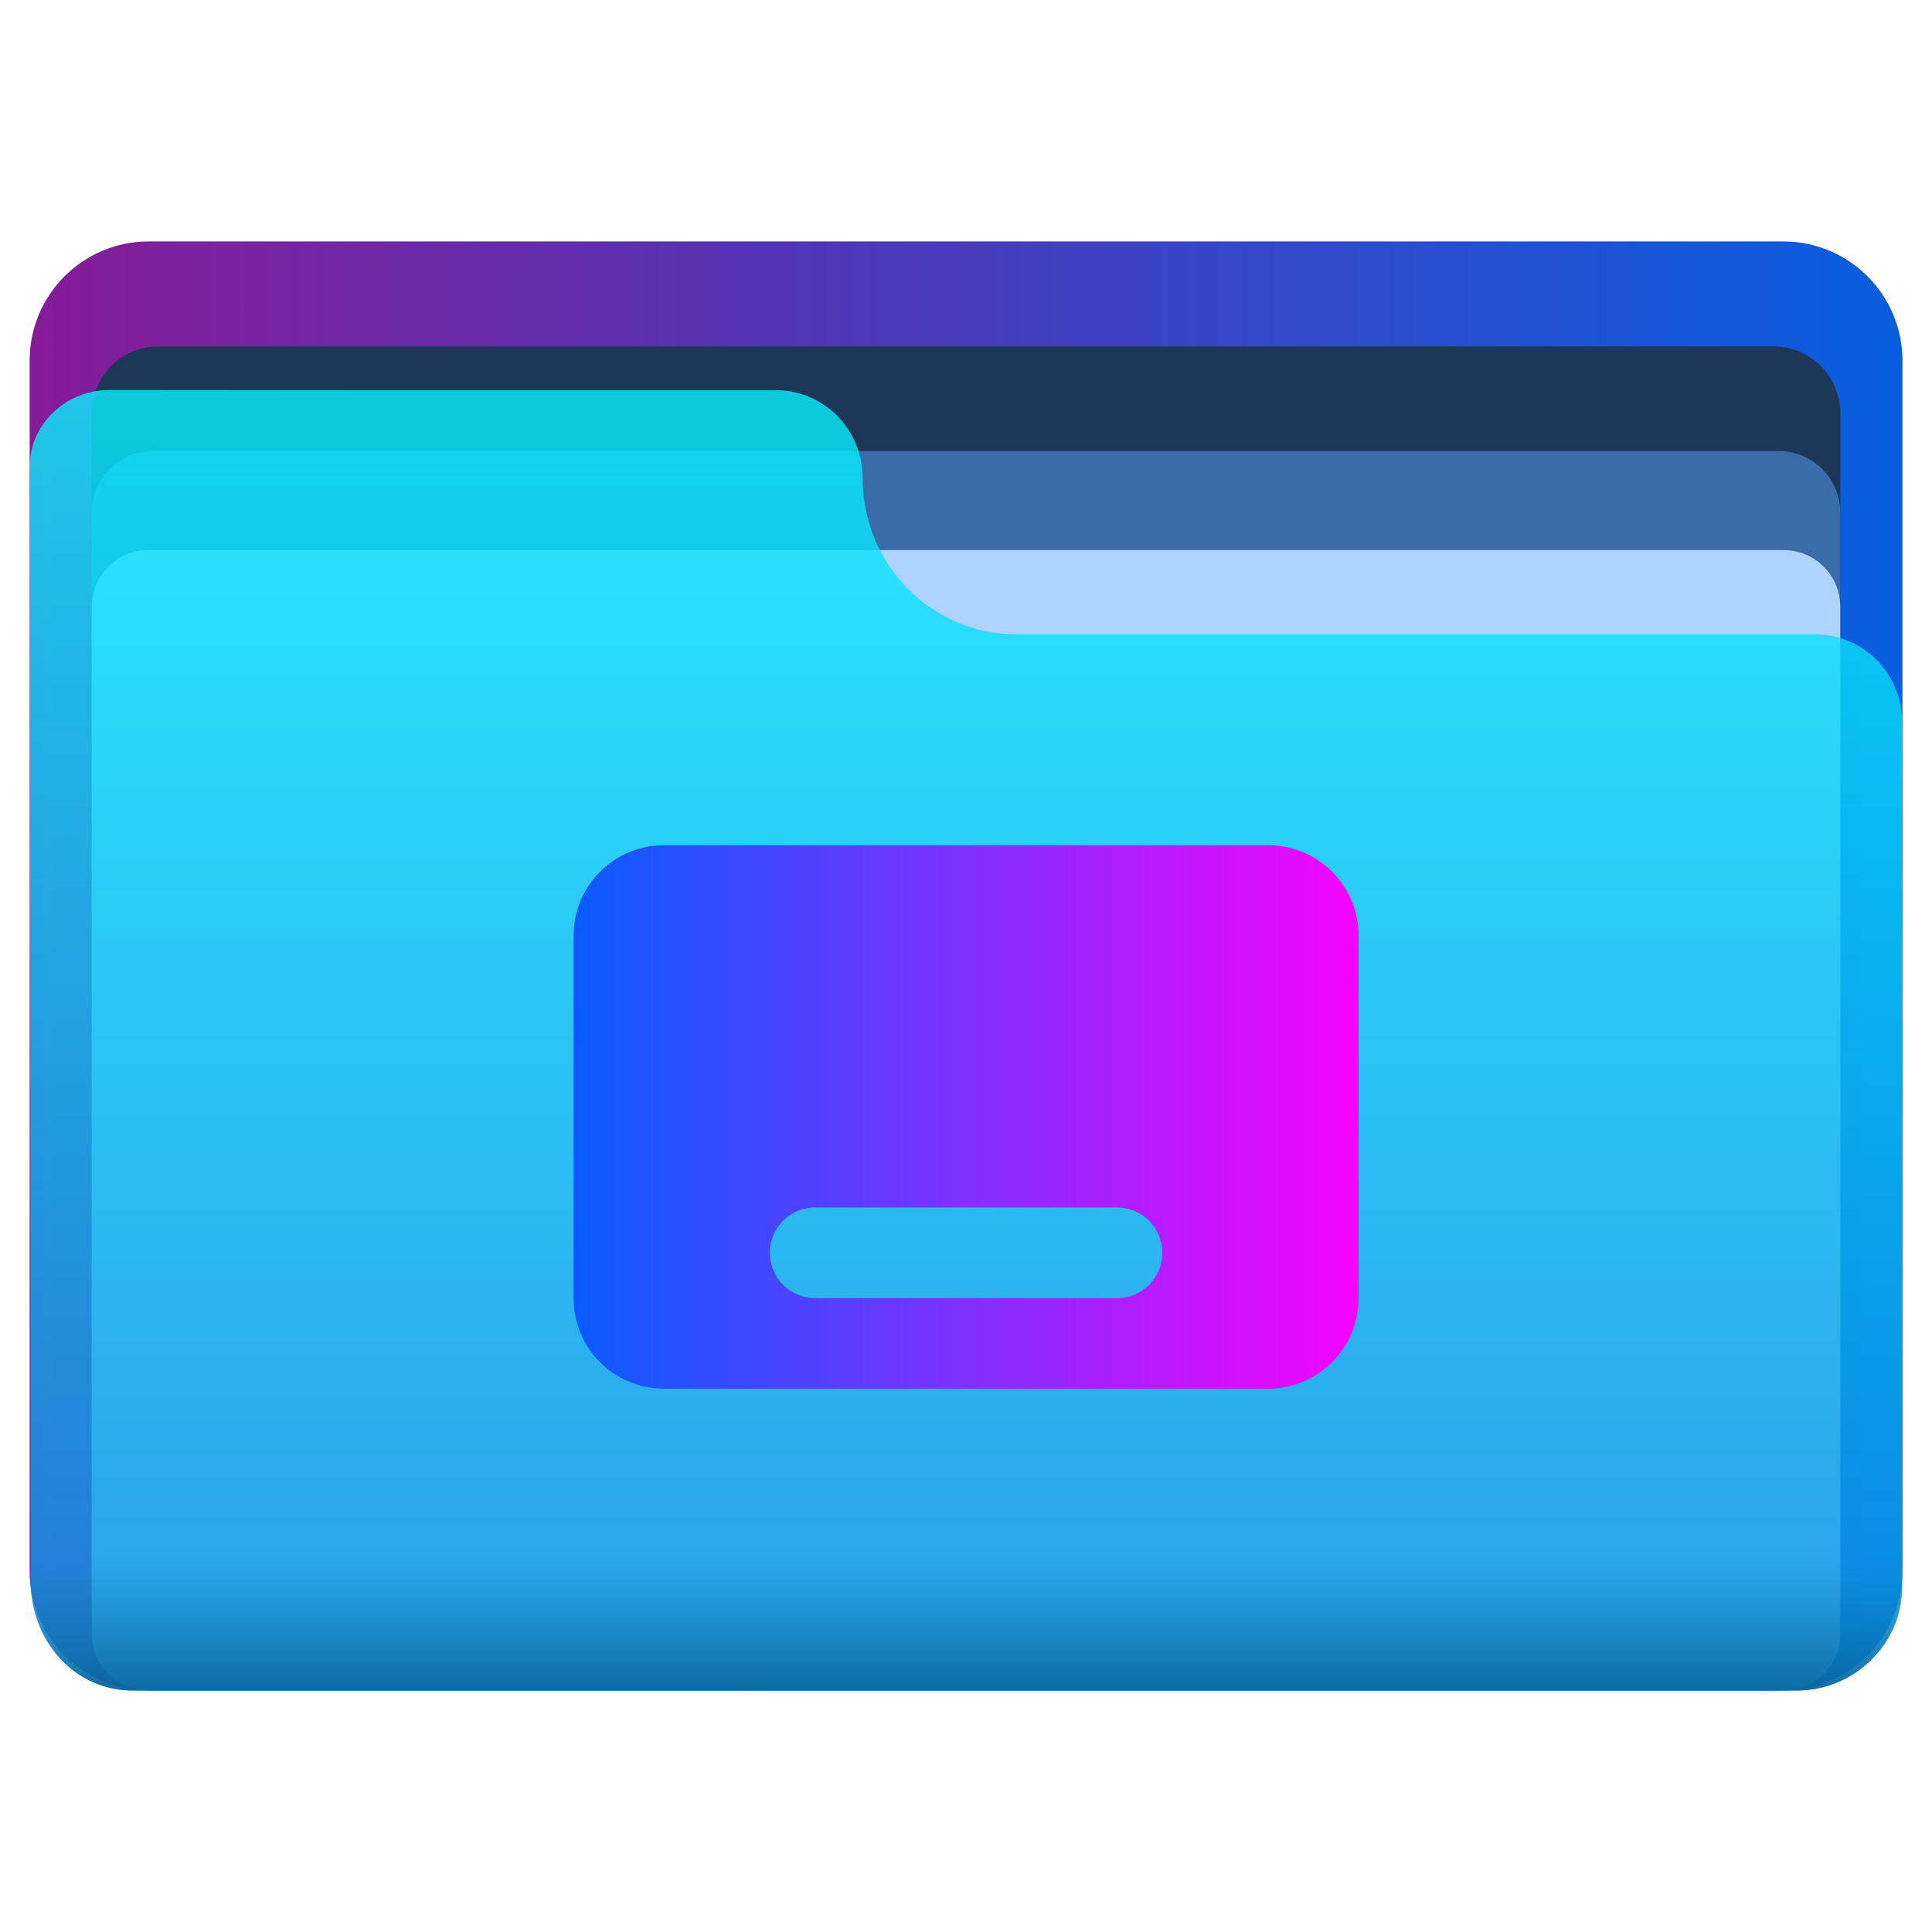
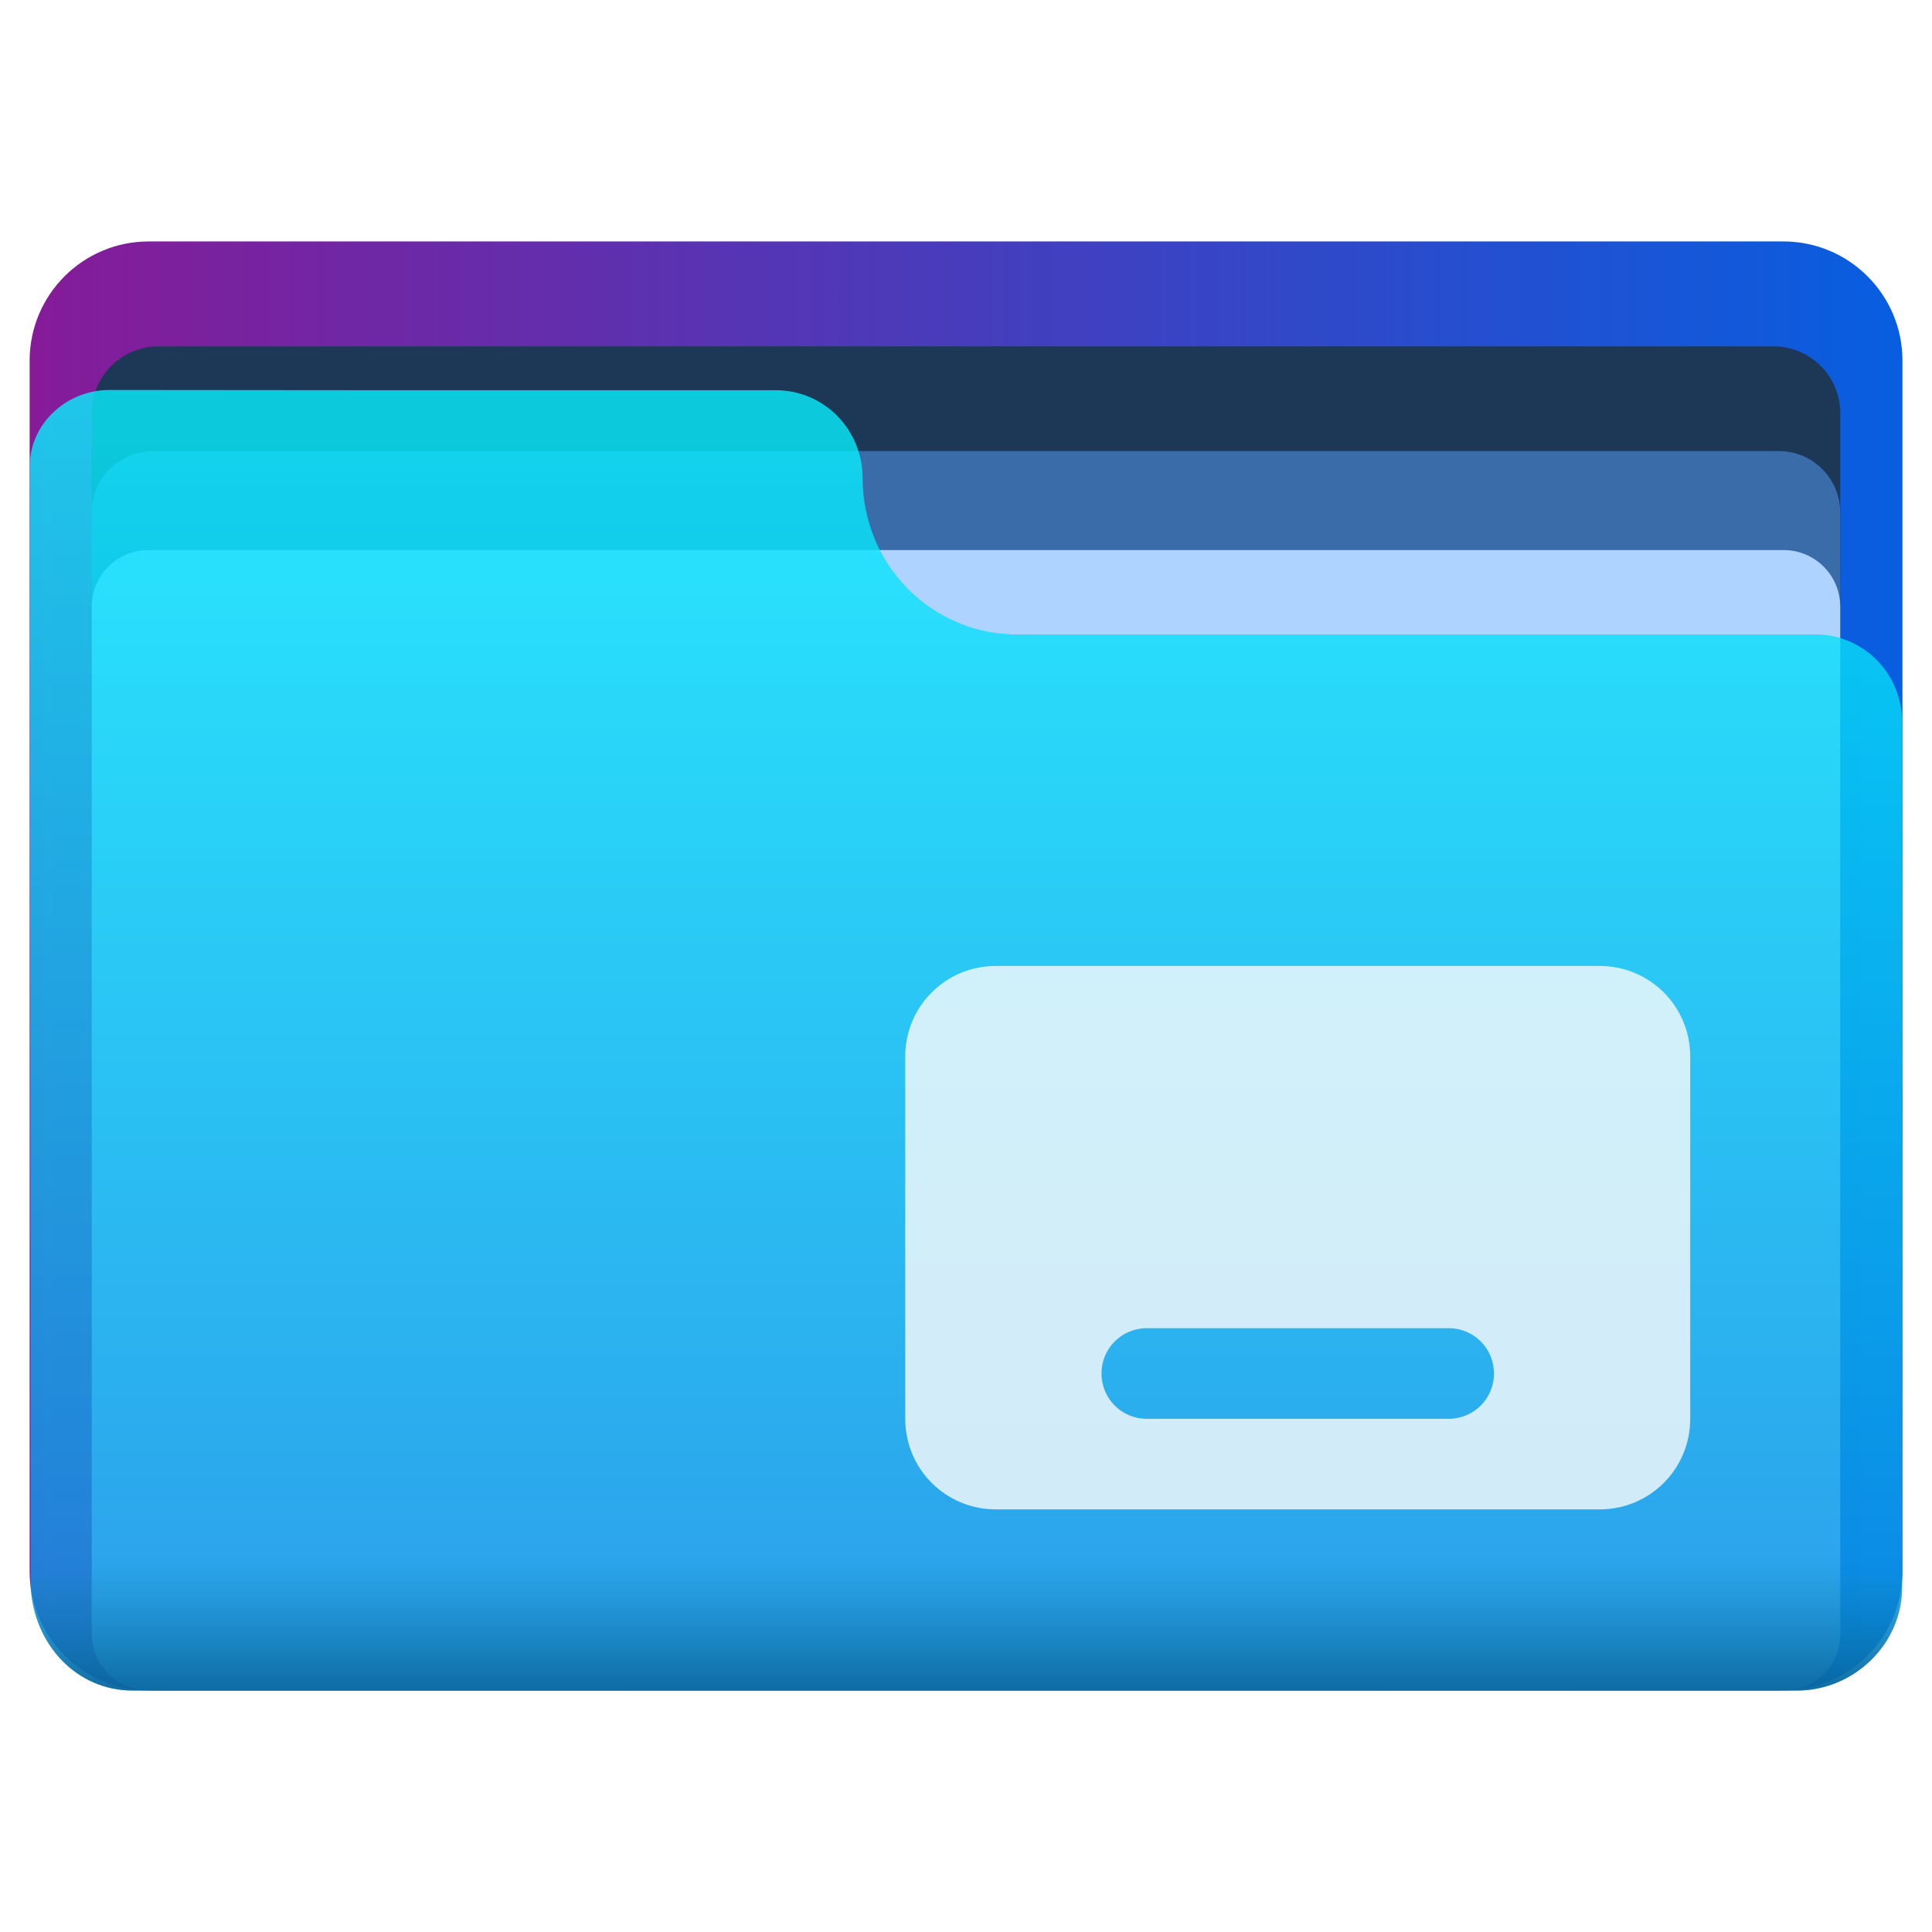
<svg xmlns="http://www.w3.org/2000/svg" width="64" height="64" version="1.1" viewBox="0 0 16.933 16.933">
  <defs>
    <linearGradient id="linearGradient60884-3" x1="157.33" x2="247.31" y1="69.985" y2="69.985" gradientTransform="matrix(.18033 0 0 .18033 -28.018 -4.154)" gradientUnits="userSpaceOnUse">
      <stop stop-color="#861b98" offset="0" />
      <stop stop-color="#085ee0" offset="1" />
    </linearGradient>
    <linearGradient id="linearGradient47593-7" x1="193.68" x2="193.68" y1="43.371" y2="103.22" gradientTransform="matrix(.17854 0 0 .18033 -27.733 -4.154)" gradientUnits="userSpaceOnUse">
      <stop stop-color="#07effe" offset="0" />
      <stop stop-color="#0b92e5" offset="1" />
    </linearGradient>
    <linearGradient id="linearGradient2806" x1=".707" x2=".707" y1="14.743" y2="3.539" gradientTransform="translate(3.8869)" gradientUnits="userSpaceOnUse">
      <stop stop-color="#075e91" offset="0" />
      <stop stop-color="#077faa" stop-opacity="0" offset=".1" />
      <stop stop-color="#07effe" stop-opacity="0" offset="1" />
    </linearGradient>
-     <linearGradient id="linearGradient1579" x1="4.762" x2="12.171" y1="9.789" y2="9.789" gradientTransform="translate(0 -11.553)" gradientUnits="userSpaceOnUse">
-       <stop stop-color="#005fff" offset="0" />
-       <stop stop-color="#f0f" offset="1" />
-     </linearGradient>
  </defs>
  <circle cx="-330.35" cy="-328.38" r="0" fill="#5e4aa6" stroke-width=".265" />
  <circle cx="-312.93" cy="-341.25" r="0" fill="#5e4aa6" stroke-width=".265" />
  <g transform="matrix(1.0116 0 0 1.0116 -.098288 -.098288)" fill-rule="evenodd" stroke-width=".18">
    <rect x=".354" y="2.189" width="16.226" height="12.554" ry="1.032" fill="url(#linearGradient60884-3)" style="paint-order:stroke fill markers" />
    <rect x=".892" y="3.098" width="15.149" height="11.645" ry=".578" fill="#1d3857" style="paint-order:stroke fill markers" />
    <rect x=".892" y="4.005" width="15.149" height="10.738" ry=".533" fill="#3a6caa" style="paint-order:stroke fill markers" />
    <rect x=".892" y="4.863" width="15.149" height="9.881" ry=".49" fill="#afd3ff" style="paint-order:stroke fill markers" />
-     <path d="m1.044 3.476c-0.381 0-0.709 0.31-0.688 0.695 0 3.226 0.007 6.427 0.007 9.679 0.03 0.494 0.395 0.894 0.885 0.894h14.418c0.49 0 0.911-0.399 0.911-0.894l1.51e-4 -4.437c0-0.063 7.22e-4 -0.118 7.22e-4 -0.181v-2.875c0-0.053-0.005-0.104-0.015-0.154-0.01-0.05-0.025-0.098-0.044-0.144-0.019-0.046-0.042-0.089-0.069-0.13-0.027-0.041-0.058-0.079-0.092-0.113-0.034-0.035-0.072-0.066-0.112-0.093-0.04-0.027-0.083-0.051-0.128-0.07-0.045-0.019-0.093-0.034-0.142-0.044-0.049-0.01-0.1-0.015-0.153-0.015h-6.91c-0.047 0-0.092-0.002-0.138-0.007-0.045-0.005-0.09-0.011-0.134-0.02-0.044-0.009-0.087-0.02-0.129-0.033-0.042-0.013-0.083-0.029-0.123-0.046-0.04-0.017-0.079-0.036-0.118-0.057-0.038-0.021-0.075-0.044-0.111-0.068-0.036-0.024-0.07-0.05-0.103-0.078-0.033-0.028-0.065-0.057-0.095-0.087-0.03-0.031-0.059-0.063-0.086-0.097-0.027-0.033-0.053-0.068-0.077-0.104-0.024-0.036-0.046-0.073-0.067-0.112-0.021-0.038-0.04-0.078-0.056-0.119-0.017-0.041-0.032-0.082-0.045-0.125-0.013-0.043-0.024-0.086-0.033-0.13-0.009-0.044-0.016-0.089-0.02-0.135-0.004-0.044-0.007-0.089-0.007-0.135 0-0.053-0.005-0.104-0.015-0.154-0.01-0.05-0.025-0.098-0.044-0.144-0.019-0.046-0.042-0.089-0.069-0.13-0.027-0.041-0.058-0.079-0.092-0.113-0.034-0.035-0.072-0.066-0.112-0.093-0.04-0.027-0.083-0.051-0.128-0.07-0.045-0.019-0.093-0.034-0.142-0.044-0.049-0.01-0.1-0.015-0.153-0.015h-3.393z" fill="url(#linearGradient47593-7)" opacity=".8" style="paint-order:stroke fill markers" />
-     <path d="m1.044 3.476c-0.381 0-0.709 0.31-0.688 0.695 0 3.226 0.007 6.427 0.007 9.679 0.03 0.494 0.395 0.894 0.885 0.894h14.418c0.49 0 0.911-0.399 0.911-0.894l1.51e-4 -4.437c0-0.063 7.22e-4 -0.118 7.22e-4 -0.181v-2.875c0-0.053-0.005-0.104-0.015-0.154-0.01-0.05-0.025-0.098-0.044-0.144-0.019-0.046-0.042-0.089-0.069-0.13-0.027-0.041-0.058-0.079-0.092-0.113-0.034-0.035-0.072-0.066-0.112-0.093-0.04-0.027-0.083-0.051-0.128-0.07-0.045-0.019-0.093-0.034-0.142-0.044-0.049-0.01-0.1-0.015-0.153-0.015h-6.91c-0.047 0-0.092-0.002-0.138-0.007-0.045-0.005-0.09-0.011-0.134-0.02-0.044-0.009-0.087-0.02-0.129-0.033-0.042-0.013-0.083-0.029-0.123-0.046-0.04-0.017-0.079-0.036-0.118-0.057-0.038-0.021-0.075-0.044-0.111-0.068-0.036-0.024-0.07-0.05-0.103-0.078-0.033-0.028-0.065-0.057-0.095-0.087-0.03-0.031-0.059-0.063-0.086-0.097-0.027-0.033-0.053-0.068-0.077-0.104-0.024-0.036-0.046-0.073-0.067-0.112-0.021-0.038-0.04-0.078-0.056-0.119-0.017-0.041-0.032-0.082-0.045-0.125-0.013-0.043-0.024-0.086-0.033-0.13-0.009-0.044-0.016-0.089-0.02-0.135-0.004-0.044-0.007-0.089-0.007-0.135 0-0.053-0.005-0.104-0.015-0.154-0.01-0.05-0.025-0.098-0.044-0.144-0.019-0.046-0.042-0.089-0.069-0.13-0.027-0.041-0.058-0.079-0.092-0.113-0.034-0.035-0.072-0.066-0.112-0.093-0.04-0.027-0.083-0.051-0.128-0.07-0.045-0.019-0.093-0.034-0.142-0.044-0.049-0.01-0.1-0.015-0.153-0.015h-3.393z" fill="url(#linearGradient2806)" opacity=".8" style="paint-order:stroke fill markers" />
+     <path d="m1.044 3.476c-0.381 0-0.709 0.31-0.688 0.695 0 3.226 0.007 6.427 0.007 9.679 0.03 0.494 0.395 0.894 0.885 0.894h14.418c0.49 0 0.911-0.399 0.911-0.894l1.51e-4 -4.437c0-0.063 7.22e-4 -0.118 7.22e-4 -0.181v-2.875c0-0.053-0.005-0.104-0.015-0.154-0.01-0.05-0.025-0.098-0.044-0.144-0.019-0.046-0.042-0.089-0.069-0.13-0.027-0.041-0.058-0.079-0.092-0.113-0.034-0.035-0.072-0.066-0.112-0.093s-0.083-0.051-0.128-0.07c-0.045-0.019-0.093-0.034-0.142-0.044-0.049-0.01-0.1-0.015-0.153-0.015h-6.91c-0.047 0-0.092-0.002-0.138-0.007-0.045-0.005-0.09-0.011-0.134-0.02-0.044-0.009-0.087-0.02-0.129-0.033-0.042-0.013-0.083-0.029-0.123-0.046-0.04-0.017-0.079-0.036-0.118-0.057-0.038-0.021-0.075-0.044-0.111-0.068-0.036-0.024-0.07-0.05-0.103-0.078-0.033-0.028-0.065-0.057-0.095-0.087-0.03-0.031-0.059-0.063-0.086-0.097s-0.053-0.068-0.077-0.104c-0.024-0.036-0.046-0.073-0.067-0.112-0.021-0.038-0.04-0.078-0.056-0.119-0.017-0.041-0.032-0.082-0.045-0.125-0.013-0.043-0.024-0.086-0.033-0.13-0.009-0.044-0.016-0.089-0.02-0.135-0.004-0.044-0.007-0.089-0.007-0.135 0-0.053-0.005-0.104-0.015-0.154-0.01-0.05-0.025-0.098-0.044-0.144-0.019-0.046-0.042-0.089-0.069-0.13-0.027-0.041-0.058-0.079-0.092-0.113-0.034-0.035-0.072-0.066-0.112-0.093-0.04-0.027-0.083-0.051-0.128-0.07-0.045-0.019-0.093-0.034-0.142-0.044-0.049-0.01-0.1-0.015-0.153-0.015h-3.393z" fill="url(#linearGradient47593-7)" opacity=".8" style="paint-order:stroke fill markers" />
+     <path d="m1.044 3.476c-0.381 0-0.709 0.31-0.688 0.695 0 3.226 0.007 6.427 0.007 9.679 0.03 0.494 0.395 0.894 0.885 0.894h14.418c0.49 0 0.911-0.399 0.911-0.894l1.51e-4 -4.437c0-0.063 7.22e-4 -0.118 7.22e-4 -0.181v-2.875c0-0.053-0.005-0.104-0.015-0.154-0.01-0.05-0.025-0.098-0.044-0.144-0.019-0.046-0.042-0.089-0.069-0.13-0.027-0.041-0.058-0.079-0.092-0.113-0.034-0.035-0.072-0.066-0.112-0.093s-0.083-0.051-0.128-0.07c-0.045-0.019-0.093-0.034-0.142-0.044-0.049-0.01-0.1-0.015-0.153-0.015h-6.91c-0.047 0-0.092-0.002-0.138-0.007-0.045-0.005-0.09-0.011-0.134-0.02-0.044-0.009-0.087-0.02-0.129-0.033-0.042-0.013-0.083-0.029-0.123-0.046-0.04-0.017-0.079-0.036-0.118-0.057-0.038-0.021-0.075-0.044-0.111-0.068-0.036-0.024-0.07-0.05-0.103-0.078-0.033-0.028-0.065-0.057-0.095-0.087-0.03-0.031-0.059-0.063-0.086-0.097s-0.053-0.068-0.077-0.104c-0.024-0.036-0.046-0.073-0.067-0.112-0.021-0.038-0.04-0.078-0.056-0.119-0.017-0.041-0.032-0.082-0.045-0.125-0.013-0.043-0.024-0.086-0.033-0.13-0.009-0.044-0.016-0.089-0.02-0.135-0.004-0.044-0.007-0.089-0.007-0.135 0-0.053-0.005-0.104-0.015-0.154-0.01-0.05-0.025-0.098-0.044-0.144-0.019-0.046-0.042-0.089-0.069-0.13-0.027-0.041-0.058-0.079-0.092-0.113-0.034-0.035-0.072-0.066-0.112-0.093-0.04-0.027-0.083-0.051-0.128-0.07-0.045-0.019-0.093-0.034-0.142-0.044-0.049-0.01-0.1-0.015-0.153-0.015h-3.393z" fill="url(#linearGradient2806)" opacity=".8" style="paint-order:stroke fill markers" />
  </g>
-   <path d="m5.821 7.408c-0.44 0-0.794 0.354-0.794 0.794v3.175c0 0.44 0.354 0.794 0.794 0.794h5.292c0.44 0 0.794-0.354 0.794-0.794v-3.175c0-0.44-0.354-0.794-0.794-0.794zm1.323 3.175h2.646c0.22 0 0.397 0.177 0.397 0.397s-0.177 0.397-0.397 0.397h-2.646c-0.22 0-0.397-0.177-0.397-0.397s0.177-0.397 0.397-0.397z" fill="url(#linearGradient1579)" fill-rule="evenodd" stroke-linecap="round" stroke-linejoin="round" stroke-opacity=".769" stroke-width=".266" style="paint-order:stroke fill markers" />
+   <path d="m8.728 8.466c-0.44 0-0.794 0.354-0.794 0.794v3.175c0 0.44 0.354 0.794 0.794 0.794h5.292c0.44 0 0.794-0.354 0.794-0.794v-3.175c0-0.44-0.354-0.794-0.794-0.794zm1.323 3.175h2.646c0.22 0 0.397 0.177 0.397 0.397s-0.177 0.397-0.397 0.397h-2.646c-0.22 0-0.397-0.177-0.397-0.397s0.177-0.397 0.397-0.397z" fill="#fbfbfb" fill-rule="evenodd" opacity=".8" stroke-linecap="round" stroke-linejoin="round" stroke-opacity=".769" stroke-width=".266" style="paint-order:stroke fill markers" />
</svg>
